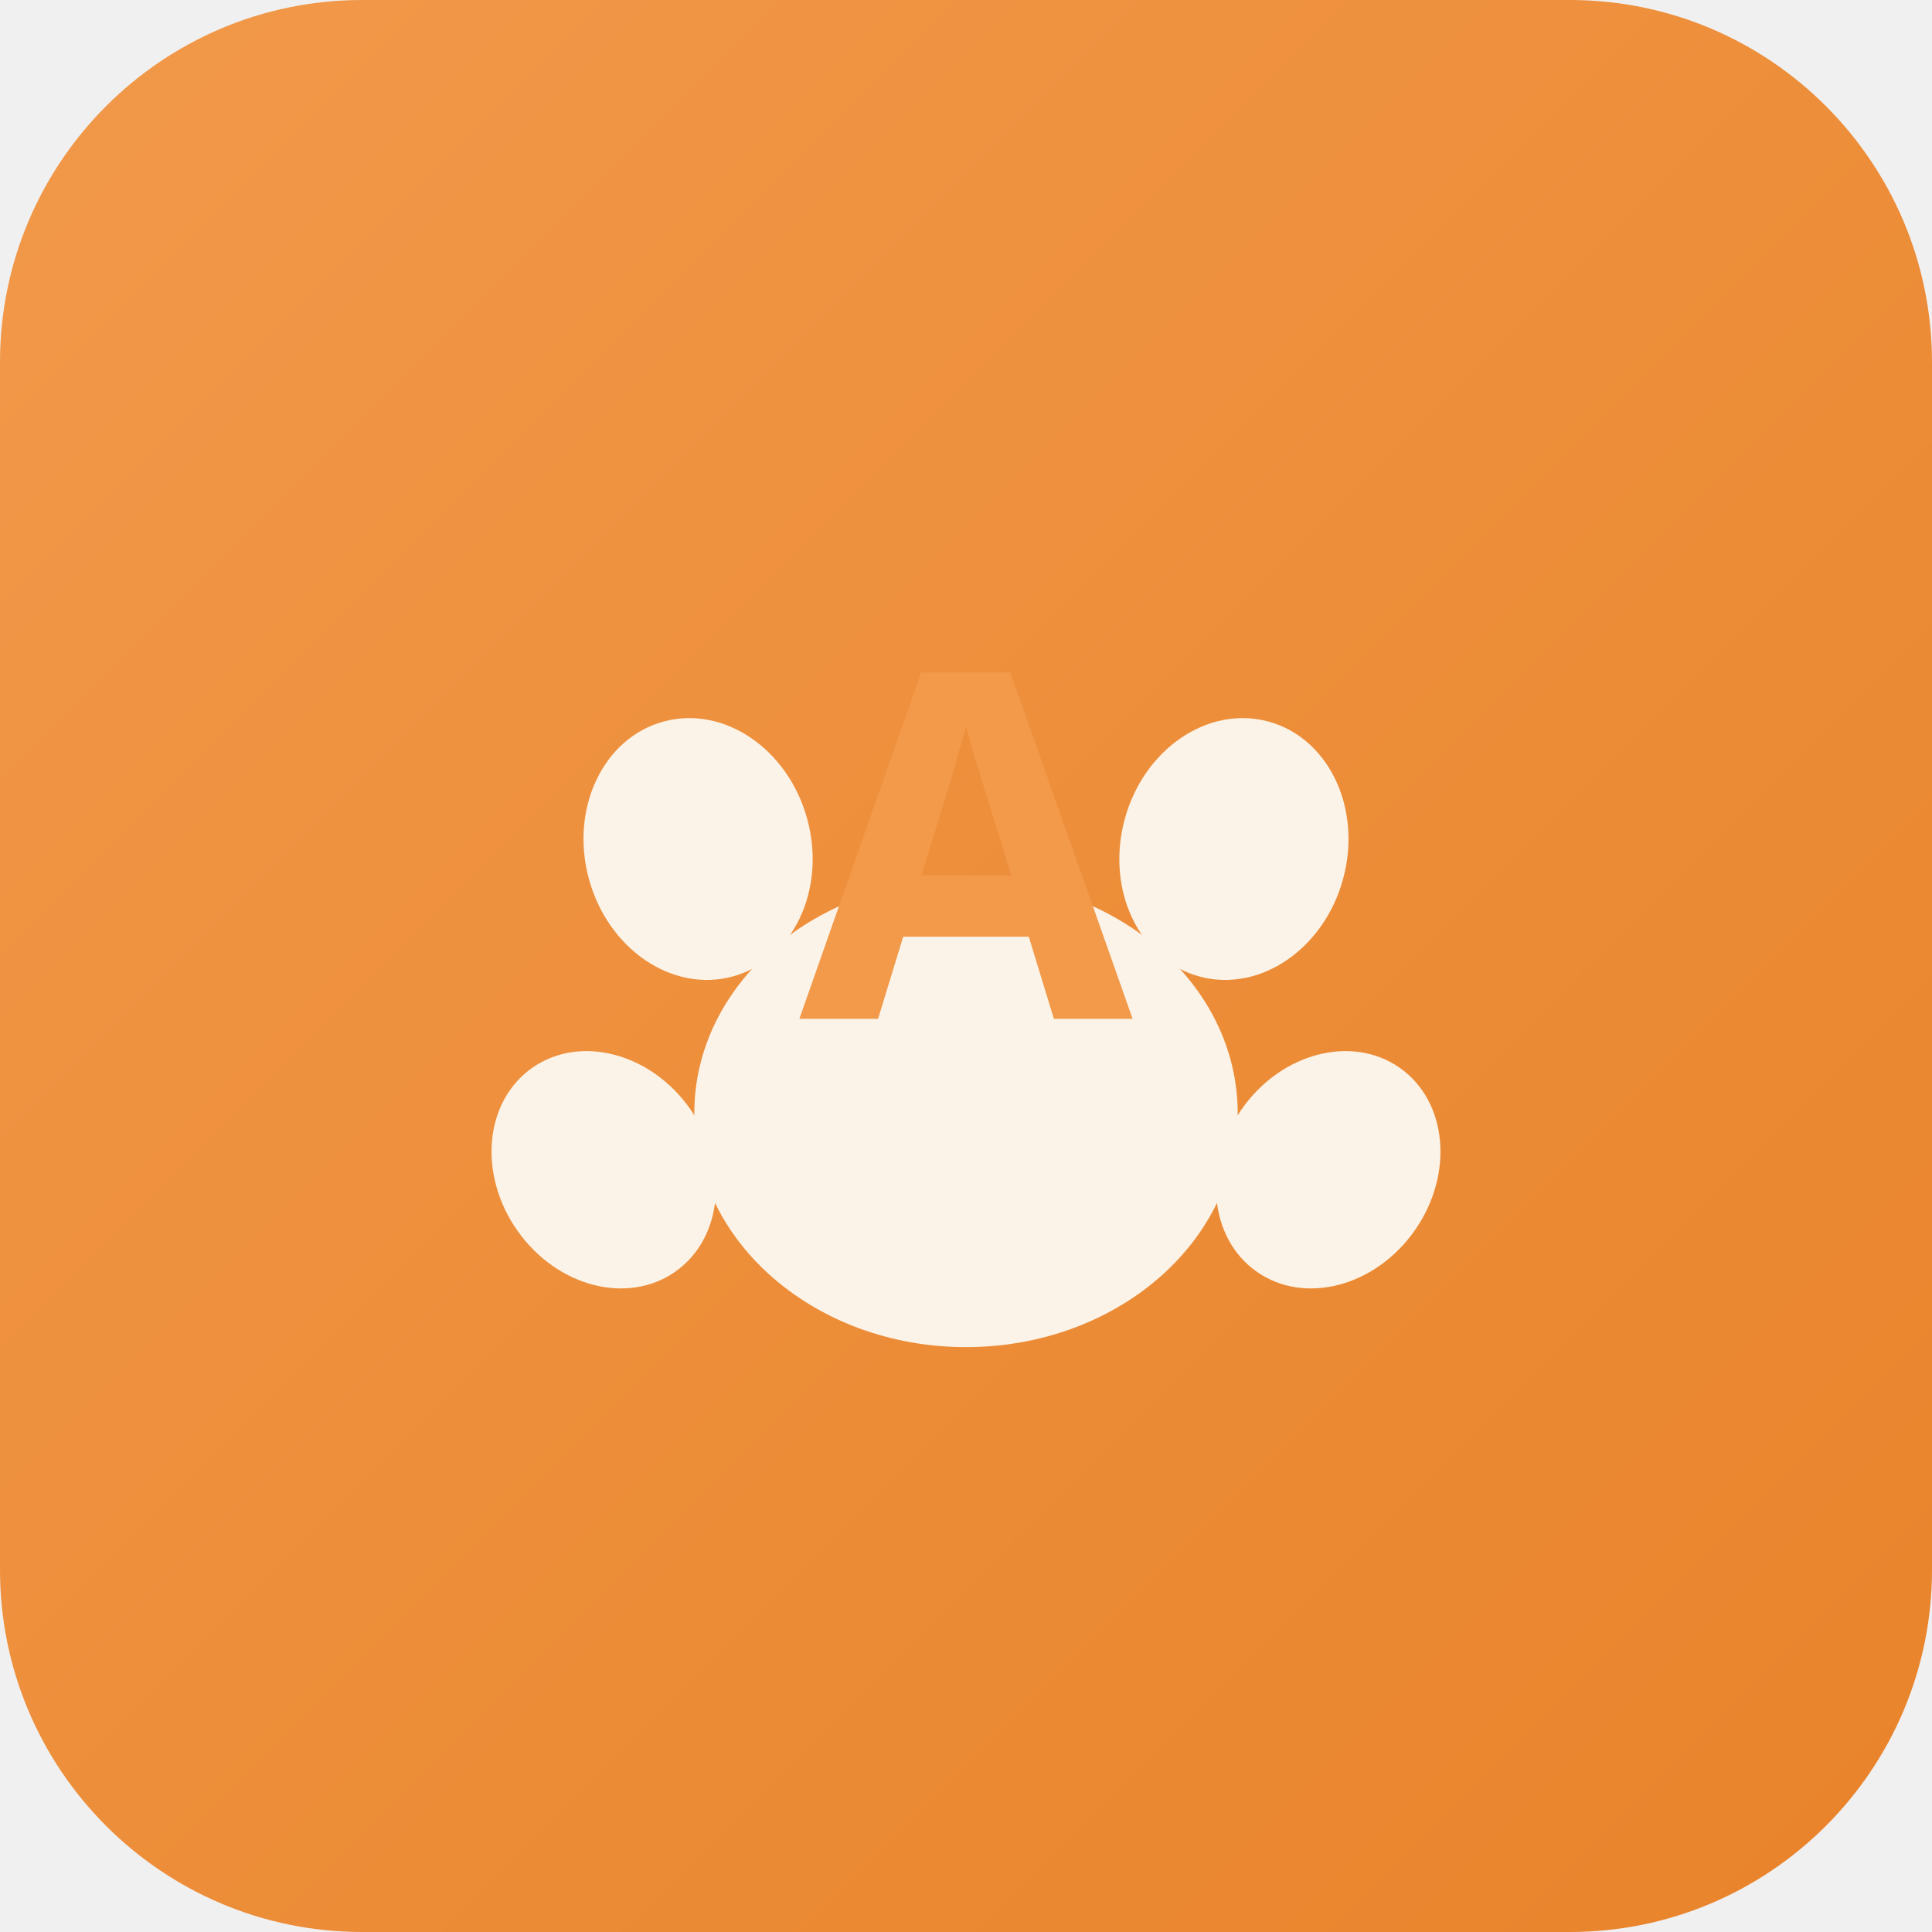
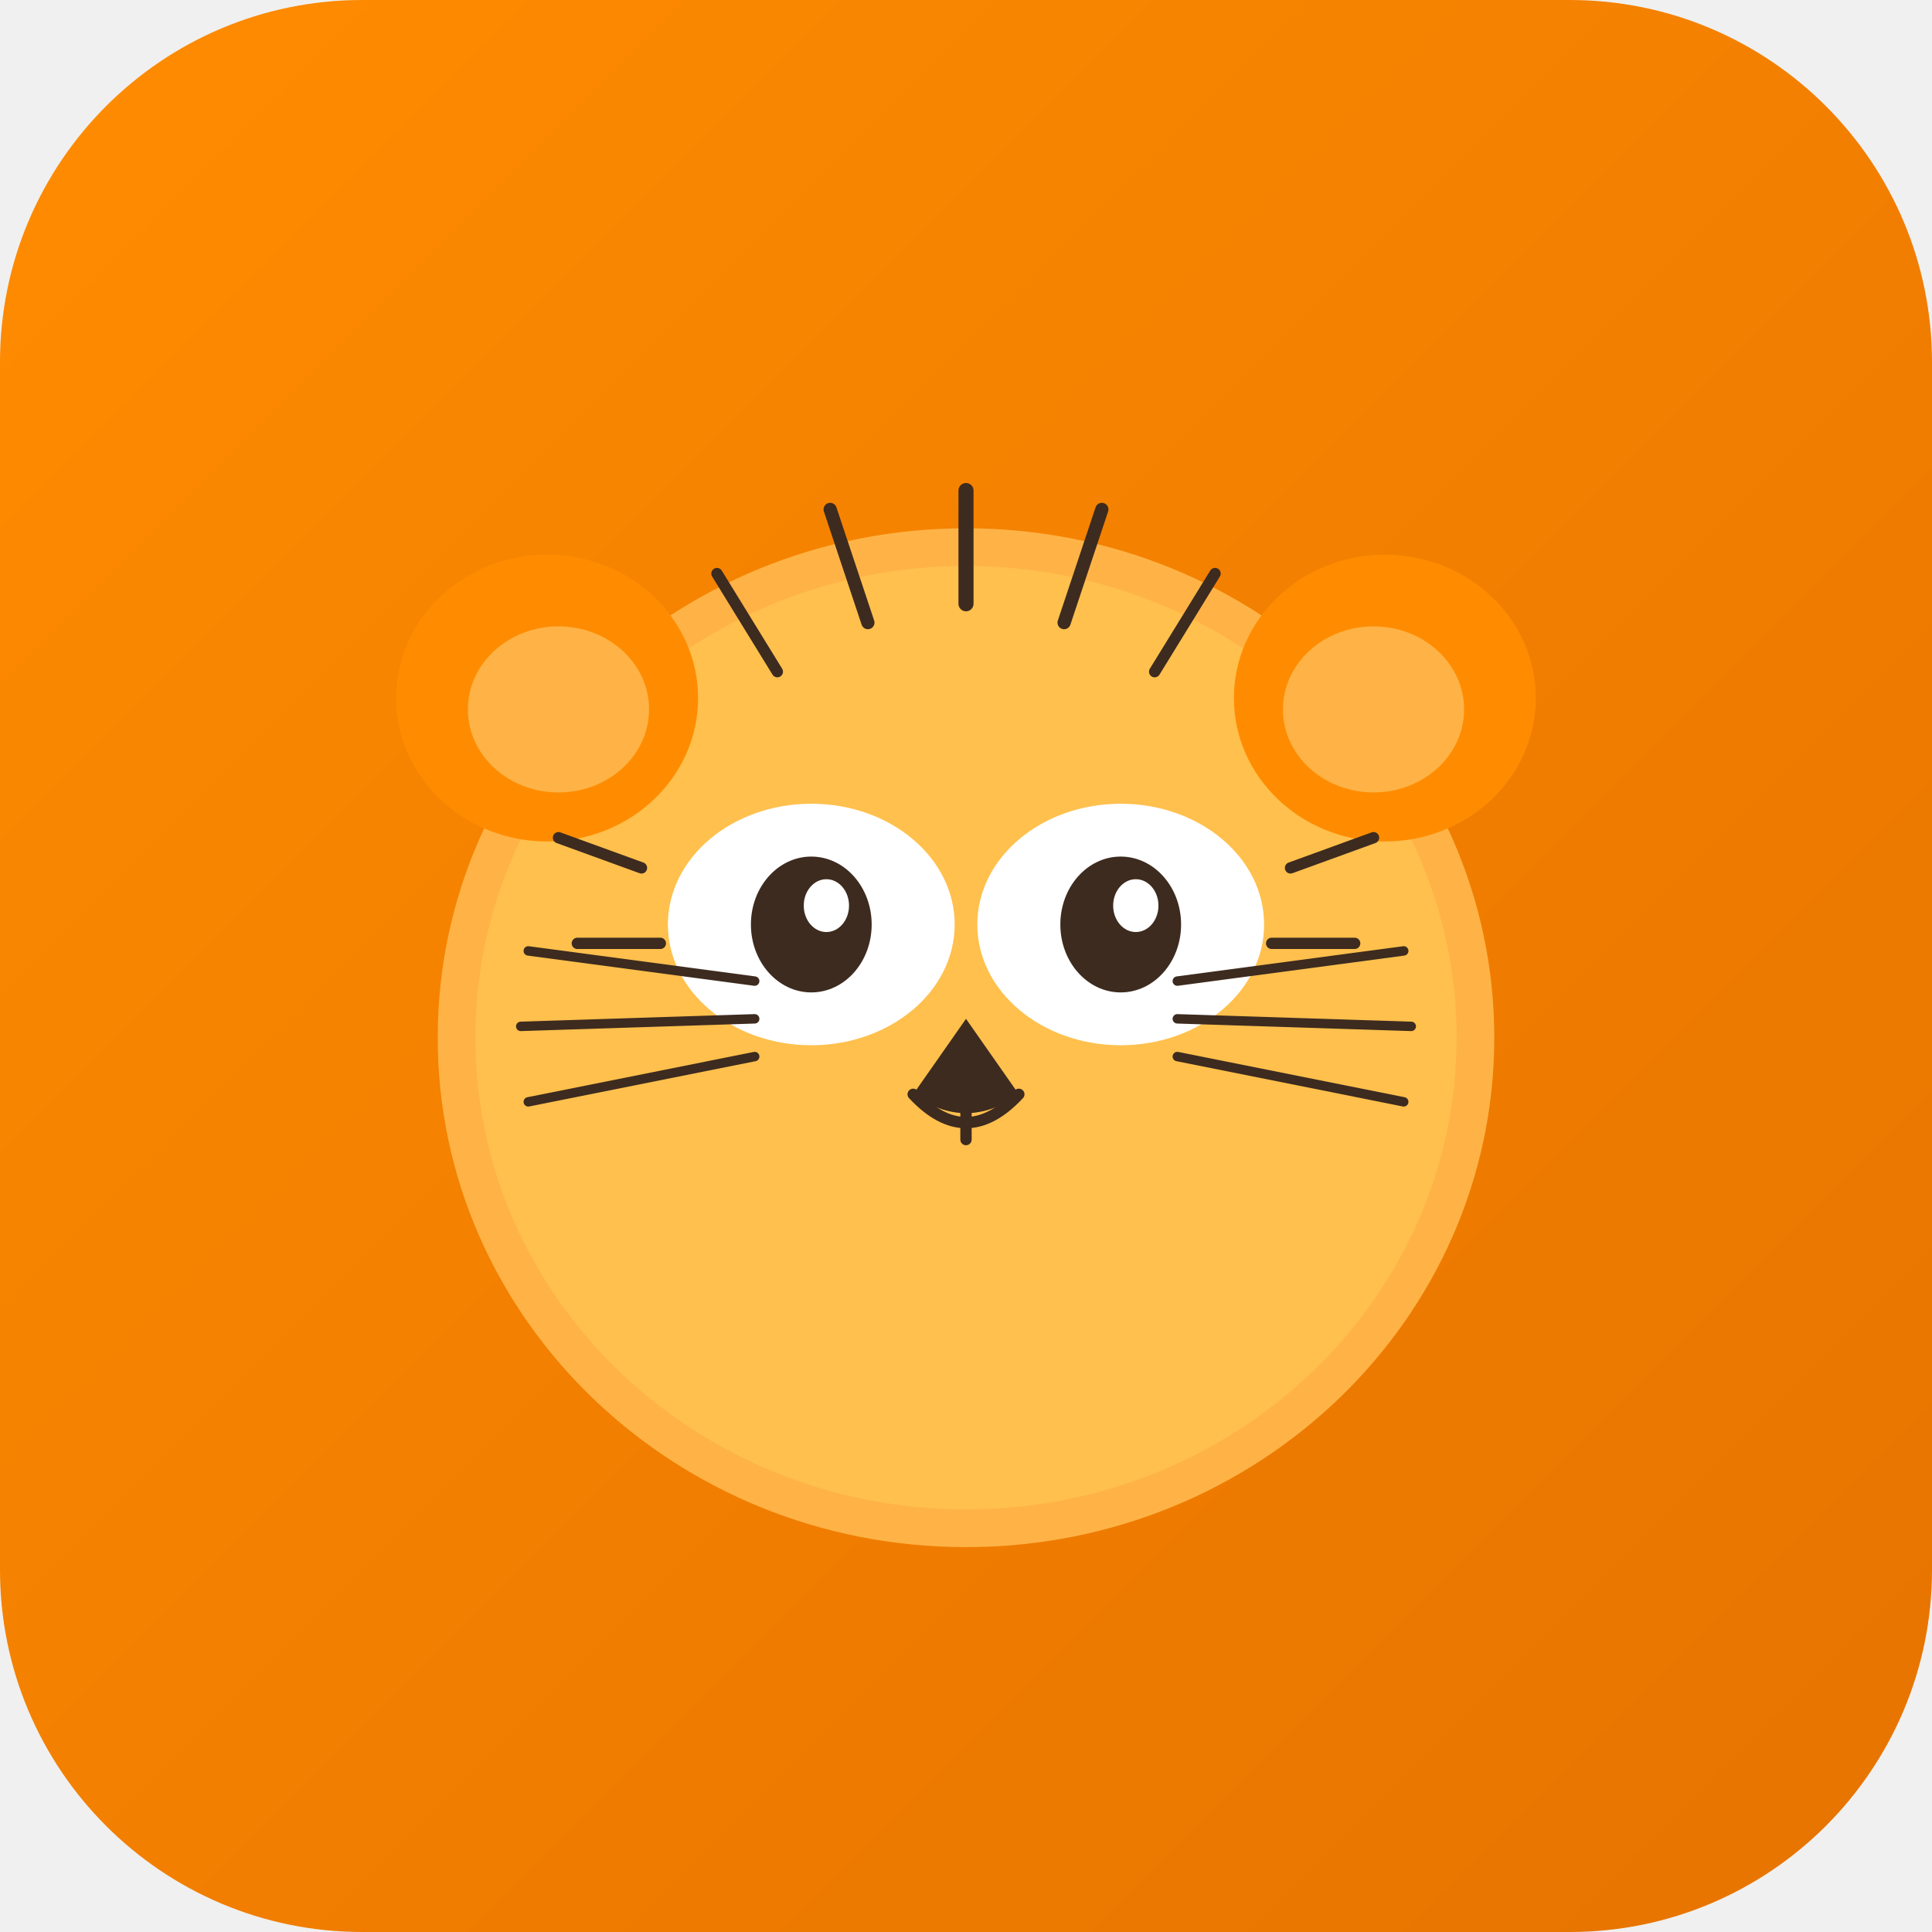
<svg xmlns="http://www.w3.org/2000/svg" width="512" height="512" viewBox="0 0 512 512">
  <defs>
    <linearGradient id="bg" x1="0" y1="0" x2="1" y2="1">
-       <stop offset="0%" stop-color="#F2994A" />
-       <stop offset="100%" stop-color="#E8832A" />
+       <stop offset="0%" stop-color="#FF8C00" />
+       <stop offset="100%" stop-color="#E67300" />
    </linearGradient>
  </defs>
  <rect width="512" height="512" rx="96" fill="url(#bg)" />
-   <ellipse cx="256" cy="295" rx="72" ry="62" fill="#FBF3E7" />
-   <ellipse cx="185" cy="225" rx="30" ry="35" fill="#FBF3E7" transform="rotate(-15 185 225)" />
-   <ellipse cx="327" cy="225" rx="30" ry="35" fill="#FBF3E7" transform="rotate(15 327 225)" />
-   <ellipse cx="160" cy="310" rx="28" ry="33" fill="#FBF3E7" transform="rotate(-35 160 310)" />
-   <ellipse cx="352" cy="310" rx="28" ry="33" fill="#FBF3E7" transform="rotate(35 352 310)" />
-   <text x="256" y="270" text-anchor="middle" font-family="system-ui, sans-serif" font-weight="800" font-size="128" fill="#F2994A">A</text>
+   <ellipse cx="256" cy="275" rx="140" ry="135" fill="#FFB347" />
+   <ellipse cx="256" cy="275" rx="130" ry="125" fill="#FFC04D" />
+   <ellipse cx="145" cy="185" rx="40" ry="38" fill="#FF8C00" />
+   <ellipse cx="367" cy="185" rx="40" ry="38" fill="#FF8C00" />
+   <ellipse cx="148" cy="188" rx="24" ry="22" fill="#FFB347" />
+   <ellipse cx="364" cy="188" rx="24" ry="22" fill="#FFB347" />
+   <ellipse cx="215" cy="245" rx="38" ry="32" fill="white" />
+   <ellipse cx="297" cy="245" rx="38" ry="32" fill="white" />
+   <ellipse cx="215" cy="245" rx="16" ry="18" fill="#3D2B1F" />
+   <ellipse cx="297" cy="245" rx="16" ry="18" fill="#3D2B1F" />
+   <ellipse cx="219" cy="240" rx="6" ry="7" fill="white" />
+   <ellipse cx="301" cy="240" rx="6" ry="7" fill="white" />
+   <path d="M256 270 L242 290 Q256 300 270 290 Z" fill="#3D2B1F" />
+   <path d="M242 290 Q256 305 270 290" stroke="#3D2B1F" stroke-width="3" fill="none" stroke-linecap="round" />
+   <line x1="256" y1="290" x2="256" y2="302" stroke="#3D2B1F" stroke-width="3" stroke-linecap="round" />
+   <line x1="200" y1="260" x2="140" y2="252" stroke="#3D2B1F" stroke-width="2.5" stroke-linecap="round" />
+   <line x1="200" y1="270" x2="138" y2="272" stroke="#3D2B1F" stroke-width="2.5" stroke-linecap="round" />
+   <line x1="200" y1="280" x2="140" y2="292" stroke="#3D2B1F" stroke-width="2.5" stroke-linecap="round" />
+   <line x1="312" y1="260" x2="372" y2="252" stroke="#3D2B1F" stroke-width="2.5" stroke-linecap="round" />
+   <line x1="312" y1="270" x2="374" y2="272" stroke="#3D2B1F" stroke-width="2.5" stroke-linecap="round" />
+   <line x1="312" y1="280" x2="372" y2="292" stroke="#3D2B1F" stroke-width="2.5" stroke-linecap="round" />
+   <path d="M256 160 L256 130" stroke="#3D2B1F" stroke-width="4" stroke-linecap="round" />
+   <path d="M230 165 L220 135" stroke="#3D2B1F" stroke-width="3.5" stroke-linecap="round" />
+   <path d="M282 165 L292 135" stroke="#3D2B1F" stroke-width="3.5" stroke-linecap="round" />
+   <path d="M206 178 L190 152" stroke="#3D2B1F" stroke-width="3" stroke-linecap="round" />
+   <path d="M306 178 L322 152" stroke="#3D2B1F" stroke-width="3" stroke-linecap="round" />
+   <path d="M170 230 L148 222" stroke="#3D2B1F" stroke-width="3" stroke-linecap="round" />
+   <path d="M342 230 L364 222" stroke="#3D2B1F" stroke-width="3" stroke-linecap="round" />
+   <path d="M175 250 L153 250" stroke="#3D2B1F" stroke-width="3" stroke-linecap="round" />
+   <path d="M337 250 L359 250" stroke="#3D2B1F" stroke-width="3" stroke-linecap="round" />
</svg>
